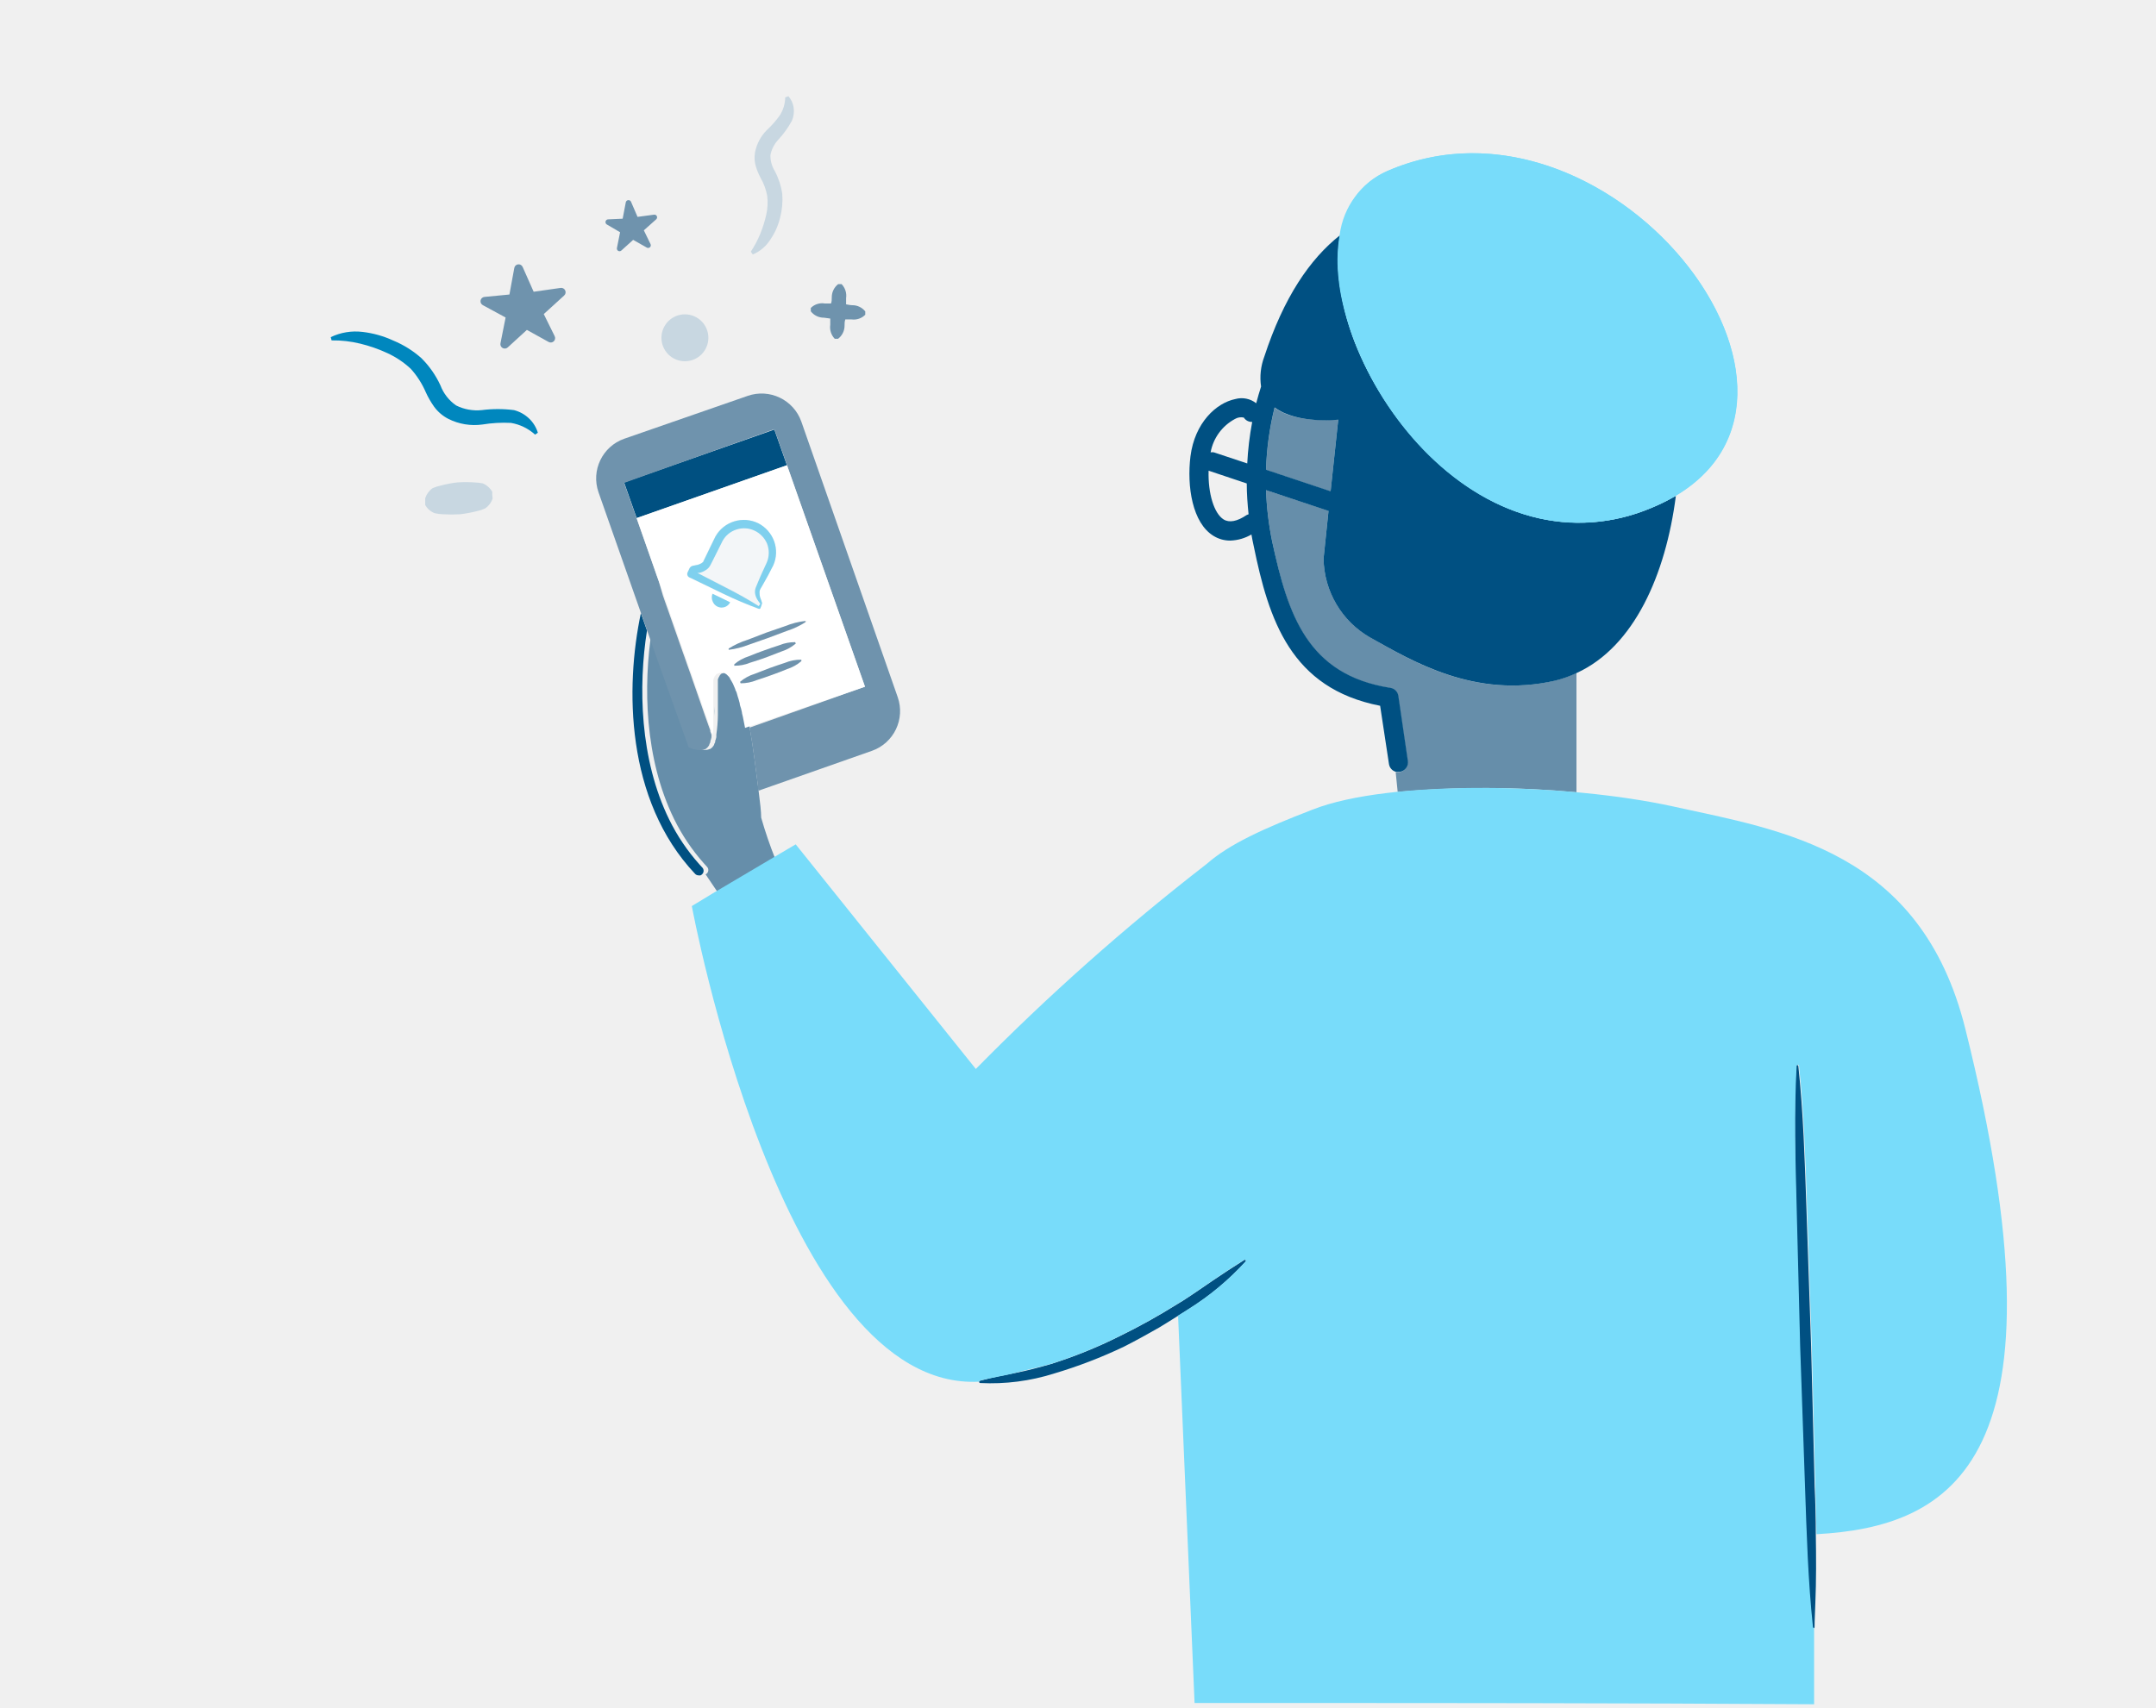
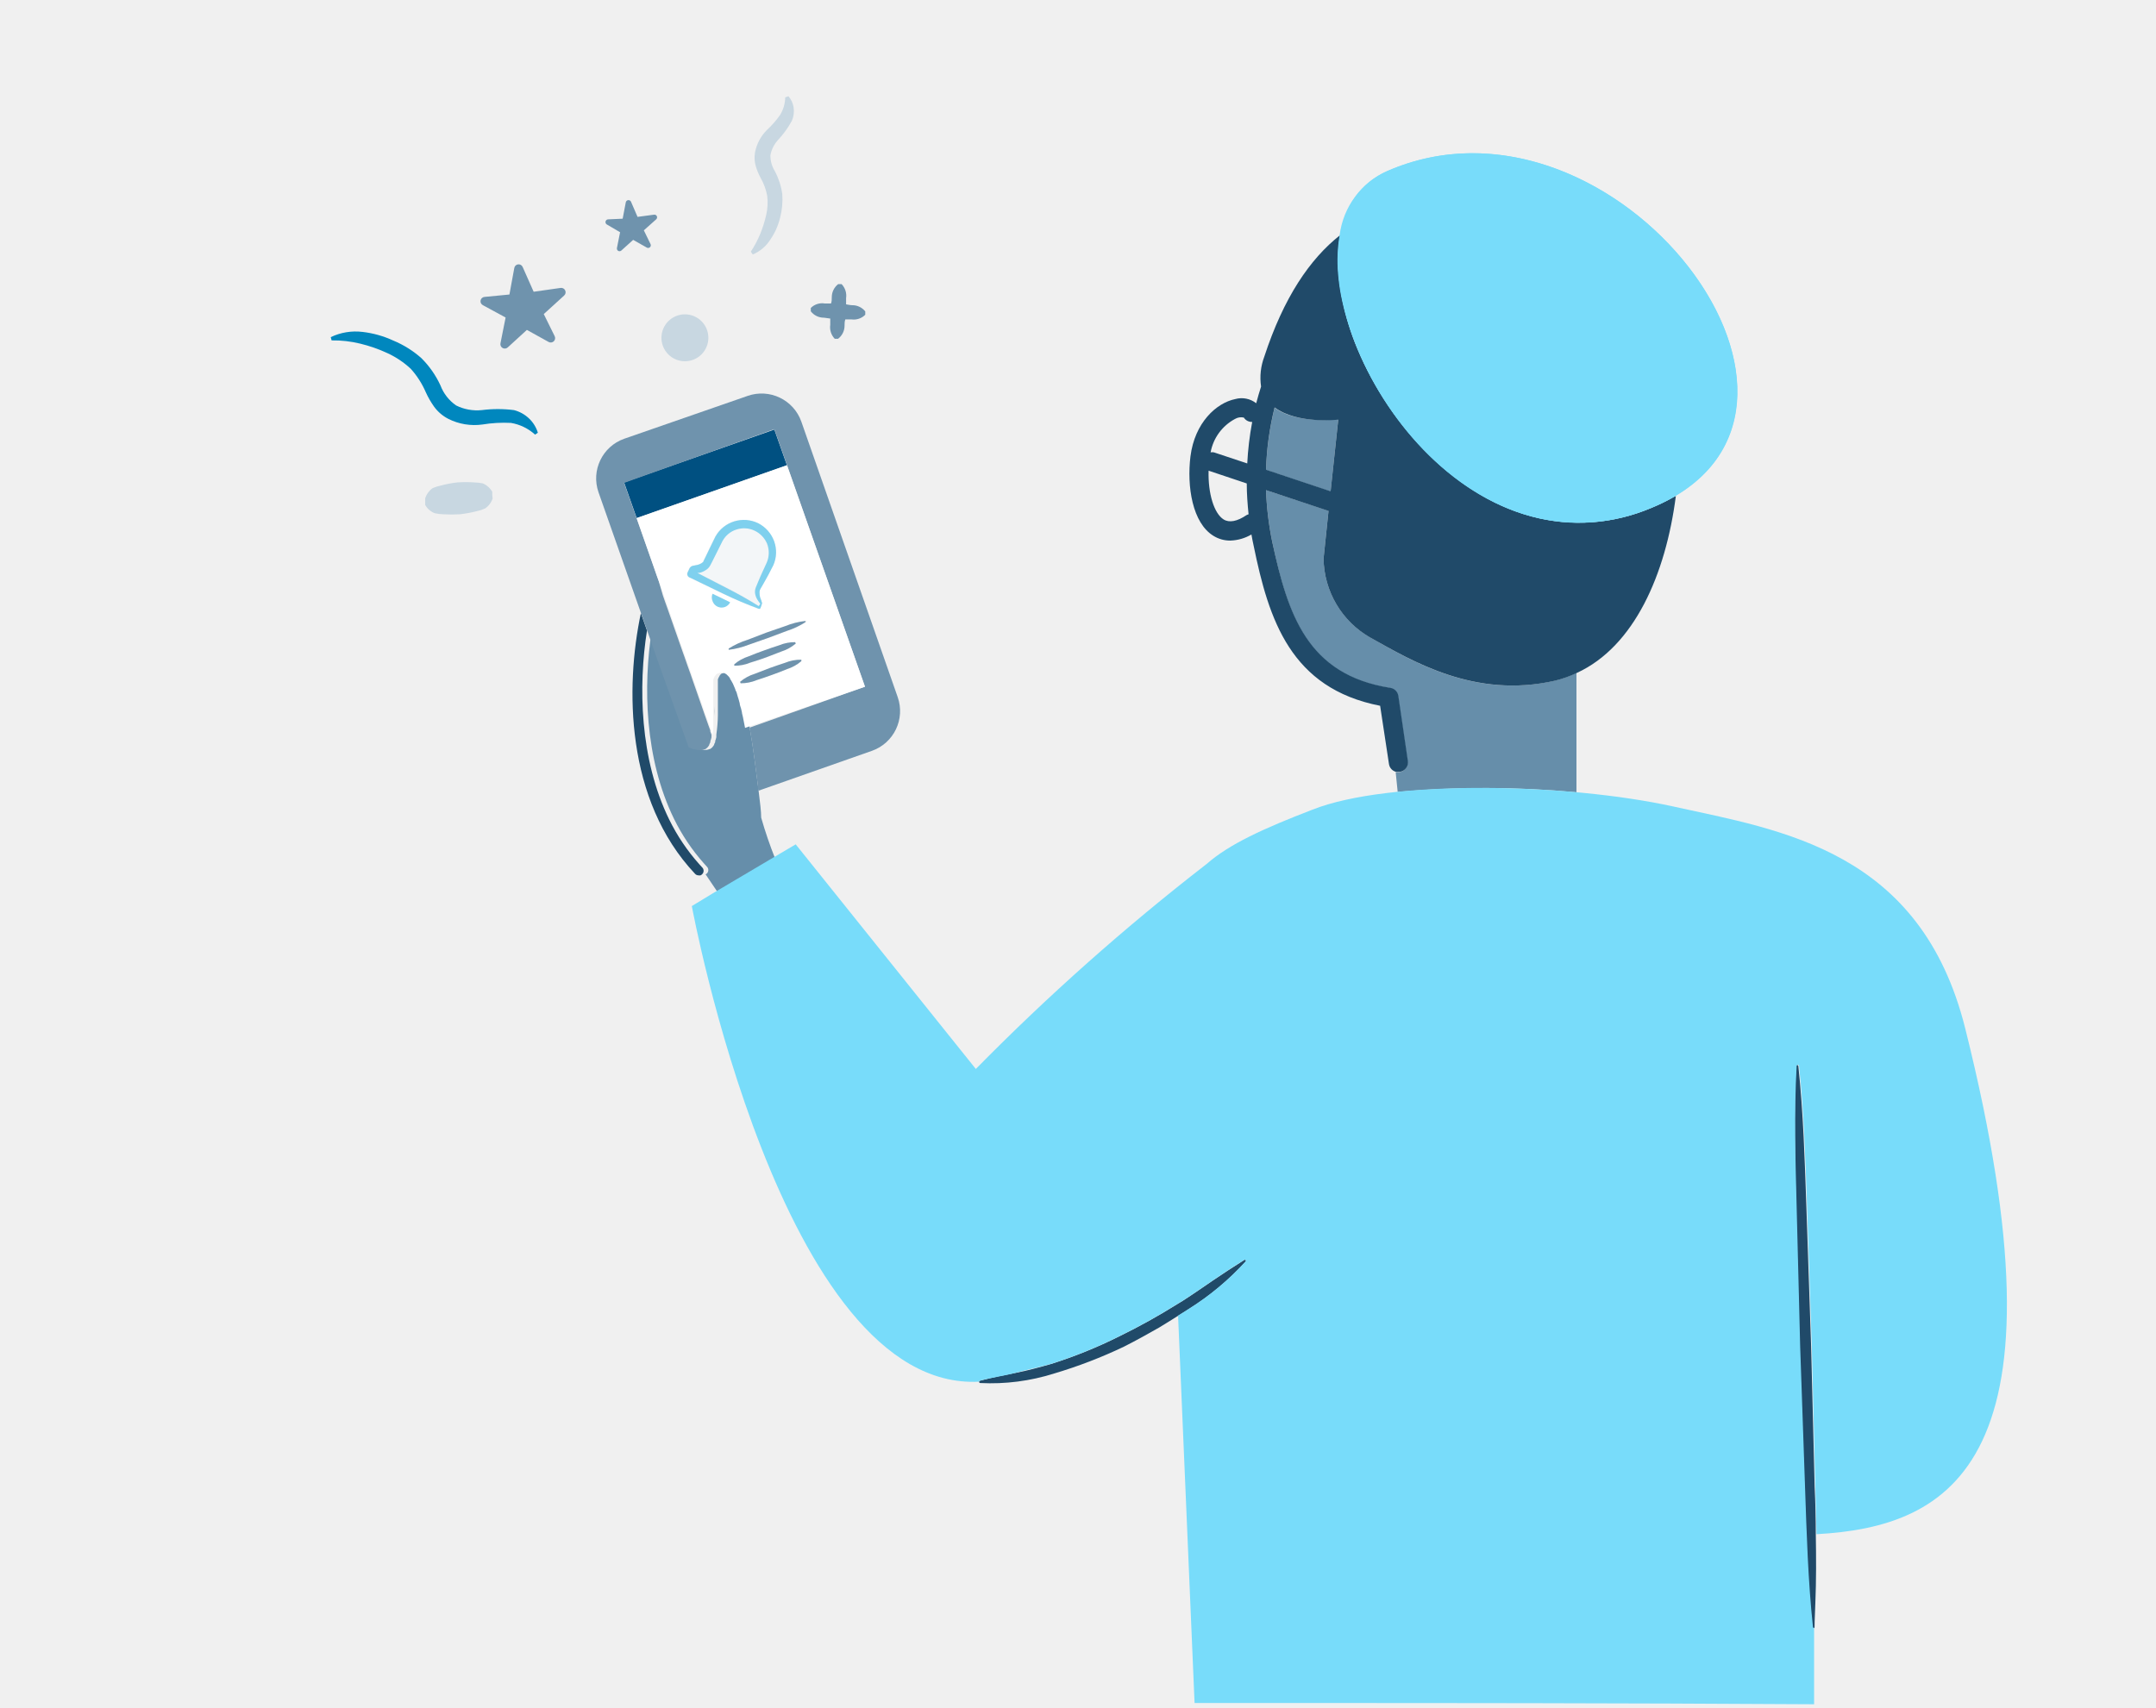
<svg xmlns="http://www.w3.org/2000/svg" viewBox="0 0 226 179">
  <defs>
-     <style>.cls-1{fill:none;}.cls-2{fill:#668eaa;}.cls-3{fill:#005082;}.cls-4{fill:#78dcfa;}.cls-5{fill:#c8d7e1;}.cls-6{fill:#6F93AD;}.cls-7{fill:#0087be;}.cls-8{fill:#005081;}.cls-9{fill:#fff;}.cls-10{fill:#7fd0ee;}.cls-11{fill:#f3f6f8;}</style>
+     <style>.cls-1{fill:none;}.cls-2{fill:#668eaa;}.cls-3{fill:#204A69;}.cls-4{fill:#78dcfa;}.cls-5{fill:#c8d7e1;}.cls-6{fill:#6F93AD;}.cls-7{fill:#0087be;}.cls-8{fill:#005081;}.cls-9{fill:#fff;}.cls-10{fill:#7fd0ee;}.cls-11{fill:#f3f6f8;}</style>
  </defs>
  <g id="Layer_15" data-name="Layer 15">
    <path class="cls-1" d="M130.74,48.62a32.08,32.08,0,0,1,.52-4.39,1,1,0,0,1-.88-.46,1.28,1.28,0,0,0-.93.15,5,5,0,0,0-2.55,3.5.84.84,0,0,1,.35,0Z" />
    <path class="cls-1" d="M126.69,49.38c-.07,2.39.54,4.48,1.57,5.11.59.37,1.41.22,2.42-.46a.9.9,0,0,1,.21-.08c-.11-1.08-.18-2.15-.19-3.23Z" />
    <path class="cls-2" d="M165.25,83.07V70.55a11.85,11.85,0,0,1-2.3.82c-8.39,1.93-15-2.09-19.33-4.54a9.7,9.7,0,0,1-4.88-8.27l.52-5-6.55-2.18a32.62,32.62,0,0,0,.65,5.42c1.59,7.57,3.61,14,12.35,15.35a1,1,0,0,1,.83.84l1,6.84a1,1,0,0,1-.84,1.13l-.15,0a1,1,0,0,1-.25,0l.21,2.07A102.58,102.58,0,0,1,165.25,83.07Z" />
    <path class="cls-2" d="M139.48,51.54l.8-7.58s-4.31.54-6.67-1.21a30.86,30.86,0,0,0-.9,6.53Z" />
    <path class="cls-3" d="M175.16,52.27a20,20,0,0,1-1.91.92l-.14.06a19.23,19.23,0,0,1-12.57.89C152,51.83,145.12,43.84,142,35.86A28.52,28.52,0,0,1,140.62,31a21.25,21.25,0,0,1-.31-2.29,15.92,15.92,0,0,1,.17-4.06c-3.2,2.52-5.93,6.57-7.95,12.74a6.29,6.29,0,0,0-.34,3.14c-.18.58-.36,1.16-.51,1.75a2.48,2.48,0,0,0-2.19-.44c-2,.41-4.25,2.48-4.7,6-.39,3.17.2,7,2.42,8.35a3.3,3.3,0,0,0,1.75.49,4.66,4.66,0,0,0,2.22-.64c.07.39.14.78.23,1.17C133,65,135.3,72.17,144.67,74l.93,6.13a1,1,0,0,0,.74.8,1,1,0,0,0,.25,0l.15,0a1,1,0,0,0,.84-1.13l-1-6.84a1,1,0,0,0-.83-.84C137,70.76,135,64.38,133.36,56.81a32.62,32.62,0,0,1-.65-5.42l6.55,2.18-.52,5a9.7,9.7,0,0,0,4.88,8.27C148,69.28,154.56,73.3,163,71.37a11.85,11.85,0,0,0,2.3-.82c6-2.76,9.31-10.31,10.37-18.55C175.47,52.09,175.32,52.19,175.16,52.27ZM130.68,54c-1,.68-1.83.83-2.42.46-1-.63-1.64-2.72-1.57-5.11l4,1.34c0,1.08.08,2.15.19,3.23A.9.9,0,0,0,130.68,54Zm.06-5.41-3.49-1.16a.84.84,0,0,0-.35,0,5,5,0,0,1,2.55-3.5,1.28,1.28,0,0,1,.93-.15,1,1,0,0,0,.88.46A32.08,32.08,0,0,0,130.74,48.62Zm8.74,2.92-6.77-2.26a30.86,30.86,0,0,1,.9-6.53C136,44.5,140.28,44,140.28,44Z" />
    <path class="cls-4" d="M145.43,17.93a8.5,8.5,0,0,0-5,6.69,15.92,15.92,0,0,0-.17,4.06,21.25,21.25,0,0,0,.31,2.29A28.52,28.52,0,0,0,142,35.86c3.09,8,9.93,16,18.51,18.28a19.23,19.23,0,0,0,12.57-.89l.14-.06a20,20,0,0,0,1.91-.92c.16-.08.31-.18.46-.27C194.54,40.82,168.37,7.94,145.43,17.93Z" />
    <path class="cls-4" d="M173.11,53.25c23.56-9.69-3.82-45.71-27.68-35.32C130.77,24.32,149.54,63,173.11,53.25Z" />
  </g>
  <g id="Layer_20" data-name="Layer 20">
    <path class="cls-5" d="M51.6,51.91l0-.35a2.07,2.07,0,0,0-1-.88,5.39,5.39,0,0,0-.89-.1,13.07,13.07,0,0,0-1.77,0,11.47,11.47,0,0,0-1.73.33,4.51,4.51,0,0,0-.86.27,2.09,2.09,0,0,0-.78,1.06l0,.35,0,.35a1.93,1.93,0,0,0,1,.87,4.51,4.51,0,0,0,.89.11,14.89,14.89,0,0,0,1.77,0A13.32,13.32,0,0,0,50,53.59a4,4,0,0,0,.85-.28,2,2,0,0,0,.79-1.05Z" />
    <path class="cls-6" d="M58.75,30.19l-2.81.4L54.79,28a.46.46,0,0,0-.88.1l-.51,2.78-2.6.25a.46.46,0,0,0-.18.87L53,33.29,52.46,36a.46.46,0,0,0,.77.42l2-1.83,2.27,1.26a.46.46,0,0,0,.64-.61L57,32.93,59.12,31A.46.46,0,0,0,58.75,30.19Z" />
    <path class="cls-5" d="M70.64,37.59a2.46,2.46,0,1,0-1-3.36A2.46,2.46,0,0,0,70.64,37.59Z" />
    <path class="cls-6" d="M89.33,32c-.21,0-.43-.06-.64-.09,0-.21,0-.43,0-.65a1.75,1.75,0,0,0-.47-1.47h-.36a1.74,1.74,0,0,0-.67,1.39c0,.21,0,.43-.08.64-.22,0-.43,0-.65,0a1.68,1.68,0,0,0-1.47.47l0,.17v.18a1.72,1.72,0,0,0,1.39.67l.65.09c0,.21,0,.43,0,.65a1.75,1.75,0,0,0,.47,1.47l.35,0a1.72,1.72,0,0,0,.68-1.39c0-.21,0-.43.08-.64h.65A1.69,1.69,0,0,0,90.7,33l0-.35A1.73,1.73,0,0,0,89.33,32Z" />
    <path class="cls-7" d="M53.88,43a13.24,13.24,0,0,0-3.38,0,4.89,4.89,0,0,1-2.69-.49,4.48,4.48,0,0,1-1.64-2.1,9.83,9.83,0,0,0-2-2.86,10.41,10.41,0,0,0-2.94-1.84A10.57,10.57,0,0,0,38,34.8a6,6,0,0,0-3.33.55l.09.34a11.79,11.79,0,0,1,3,.34,15.33,15.33,0,0,1,2.86,1,9.24,9.24,0,0,1,2.44,1.64,9,9,0,0,1,1.58,2.47,9.1,9.1,0,0,0,.87,1.51A4.26,4.26,0,0,0,47,43.92a6.1,6.1,0,0,0,3.56.59,14.09,14.09,0,0,1,3-.17,5,5,0,0,1,2.53,1.23l.29-.2a3.45,3.45,0,0,0-.92-1.49A3.58,3.58,0,0,0,53.88,43Z" />
    <path class="cls-6" d="M65,24.35,64.67,26a.28.28,0,0,0,.47.26l1.23-1.11,1.43.81a.28.28,0,0,0,.39-.37l-.7-1.44L68.78,23a.28.28,0,0,0-.23-.49l-1.72.23-.69-1.6a.29.29,0,0,0-.54.06l-.33,1.73L63.72,23a.29.29,0,0,0-.12.53Z" />
    <path class="cls-5" d="M79.7,24.5a11,11,0,0,1-1,1.89l.21.29a4,4,0,0,0,1.86-1.59,6.9,6.9,0,0,0,1-2.25A7.64,7.64,0,0,0,82,20.33a7.31,7.31,0,0,0-.78-2.39,3.05,3.05,0,0,1-.46-1.68,3.29,3.29,0,0,1,.81-1.6,9.76,9.76,0,0,0,1.44-2,2.55,2.55,0,0,0,.18-1.39,2.34,2.34,0,0,0-.54-1.18l-.34.12a3.67,3.67,0,0,1-.53,1.83,9.62,9.62,0,0,1-1.37,1.57A4.51,4.51,0,0,0,79.14,16a3.19,3.19,0,0,0,.1,1.48,6.75,6.75,0,0,0,.49,1.17,6,6,0,0,1,.69,1.87,5.84,5.84,0,0,1-.1,2A12.73,12.73,0,0,1,79.7,24.5Z" />
    <polygon class="cls-8" points="81.17 45.04 65.42 50.58 66.74 54.32 66.74 54.32 82.49 48.78 81.17 45.04" />
    <path class="cls-3" d="M190.34,160.89q0-2.5-.12-5l-.37-14.71-.5-14.7c-.17-4.91-.32-9.81-.84-14.7a.13.13,0,0,0-.12-.11.12.12,0,0,0-.13.12c-.23,4.91-.09,9.81,0,14.72l.37,14.7.51,14.71c.17,4.9.31,9.8.83,14.69a.13.13,0,0,0,.12.11h0a.12.12,0,0,0,.12-.12c0-.82.06-1.65.08-2.47C190.39,165.71,190.38,163.3,190.34,160.89Z" />
    <path class="cls-3" d="M130.58,132.12a.12.12,0,0,0-.17,0c-1.1.69-2.17,1.4-3.24,2.12s-2.11,1.46-3.19,2.15c-.18.12-.38.22-.56.34a65.66,65.66,0,0,1-6.14,3.41,48.92,48.92,0,0,1-7.09,2.87c-1.23.35-2.45.69-3.7.93s-2.5.49-3.77.83h0a.13.13,0,0,0-.09.11h0a.13.13,0,0,0,.12.13,22,22,0,0,0,7.75-1,50.12,50.12,0,0,0,7.31-2.81c1.25-.63,2.47-1.31,3.68-2,.67-.4,1.33-.82,2-1.24.36-.23.73-.44,1.08-.68a28.62,28.62,0,0,0,6-5A.12.12,0,0,0,130.58,132.12Z" />
  </g>
  <g id="Layer_19" data-name="Layer 19">
    <path class="cls-1" d="M75,72l0,.2Z" />
    <path class="cls-1" d="M75,72.37a1.64,1.64,0,0,0,0,.23A1.64,1.64,0,0,1,75,72.37Z" />
    <path class="cls-1" d="M75.09,71.68l0,.17Z" />
    <path class="cls-1" d="M75.68,70.56l-.06,0Z" />
    <path class="cls-1" d="M75,72.73c0,.09,0,.19,0,.28C75,72.92,75,72.82,75,72.73Z" />
    <path class="cls-1" d="M75.16,71.38l0,.15Z" />
    <path class="cls-1" d="M75.26,71.11l-.05.12Z" />
    <path class="cls-1" d="M74.92,74.08q0-.52,0-1,0,.5,0,1Z" />
    <path class="cls-1" d="M76.67,70.74a1.59,1.59,0,0,1,.29.33A1.59,1.59,0,0,0,76.67,70.74Z" />
    <path class="cls-1" d="M74.86,76c0,.17,0,.33,0,.49s0,.38-.07.55a15,15,0,0,0,.16-2h0C74.89,75.39,74.88,75.72,74.86,76Z" />
    <path class="cls-1" d="M74.7,77.22l0-.14h0Z" />
    <path class="cls-1" d="M75.45,70.77l.06-.07Z" />
    <path class="cls-1" d="M75.87,70.48a.86.86,0,0,1,.36,0A.86.86,0,0,0,75.87,70.48Z" />
    <path class="cls-1" d="M75.37,70.88s0,.07-.05.1S75.35,70.91,75.37,70.88Z" />
    <path class="cls-1" d="M77.54,72.19c-.08-.19-.15-.37-.23-.54C77.39,71.82,77.46,72,77.54,72.19Z" />
    <path class="cls-1" d="M78,73.7l-.12-.44Z" />
    <path class="cls-1" d="M77.81,73c-.06-.21-.13-.4-.2-.59C77.68,72.58,77.75,72.78,77.81,73Z" />
    <path class="cls-1" d="M78.35,75.12h0Z" />
    <polygon class="cls-1" points="81.17 45.04 65.42 50.58 66.74 54.32 66.74 54.32 82.49 48.78 81.17 45.04" />
    <path class="cls-1" d="M78.25,74.63l-.09-.38Z" />
    <path class="cls-1" d="M77.25,71.54a4.23,4.23,0,0,0-.25-.42A4.23,4.23,0,0,1,77.25,71.54Z" />
    <path class="cls-1" d="M76.61,70.68a.9.9,0,0,0-.32-.17A.9.9,0,0,1,76.61,70.68Z" />
    <path class="cls-2" d="M74.5,77.88l0-.06,0,.05Z" />
    <path class="cls-2" d="M74.67,77.36a2.34,2.34,0,0,1-.12.4A2.34,2.34,0,0,0,74.67,77.36Z" />
    <path class="cls-2" d="M73.54,78.74a2.16,2.16,0,0,1-.36,0A2.16,2.16,0,0,0,73.54,78.74Z" />
    <path class="cls-2" d="M74.15,78.43a1.08,1.08,0,0,1-.24.18A1.08,1.08,0,0,0,74.15,78.43Z" />
    <path class="cls-2" d="M73.85,78.64a.79.79,0,0,1-.26.08A.79.79,0,0,0,73.85,78.64Z" />
    <path class="cls-2" d="M73.09,78.72a2.37,2.37,0,0,1-.34-.08A2.37,2.37,0,0,0,73.09,78.72Z" />
    <path class="cls-2" d="M74.39,78.1a1.51,1.51,0,0,0,.11-.22h0A1.63,1.63,0,0,1,74.39,78.1Z" />
    <path class="cls-2" d="M74.36,78.16a1.89,1.89,0,0,1-.2.27A1.89,1.89,0,0,0,74.36,78.16Z" />
    <path class="cls-2" d="M72.63,78.6a5.12,5.12,0,0,1-.5-.22A5.12,5.12,0,0,0,72.63,78.6Z" />
    <path class="cls-3" d="M74.9,75.07h0c0-.33,0-.67,0-1h0C74.92,74.41,74.91,74.74,74.9,75.07Z" />
    <path class="cls-3" d="M73.59,90.93c-.11-.11-.2-.22-.3-.33a20.68,20.68,0,0,1-3.14-4.67c-3.1-6.32-3.25-14-2.33-19.82l-.32-.91-.32-.91C65.54,72,65.55,83.88,72.86,91.62a.48.48,0,0,0,.36.16.54.54,0,0,0,.21,0,.42.42,0,0,0,.14-.09A.5.5,0,0,0,73.59,90.93Z" />
    <path class="cls-2" d="M79.79,85.73v0c0-.68-.12-1.58-.27-2.81h0c0-.17,0-.31-.06-.49-.2-1.52-.47-3.89-.87-6.12-.07-.4-.15-.79-.23-1.17h0c0-.17-.07-.33-.1-.48l-.09-.38c0-.19-.09-.37-.14-.55l-.12-.44L77.81,73c-.06-.2-.13-.4-.2-.59s0-.13-.07-.2-.15-.37-.23-.54l-.06-.11a4.23,4.23,0,0,0-.25-.42s0,0,0-.05a1.59,1.59,0,0,0-.29-.33l-.06-.06a.9.9,0,0,0-.32-.17l-.06,0a.86.86,0,0,0-.36,0l-.19.08-.06,0a.48.48,0,0,0-.11.09l-.06.07-.08.11s0,.07-.05.1l-.06.13-.05.12a.88.88,0,0,1,0,.15l0,.15a.83.83,0,0,0,0,.15l0,.17c0,.06,0,.11,0,.16l0,.2c0,.05,0,.11,0,.16a1.64,1.64,0,0,0,0,.23.57.57,0,0,0,0,.13c0,.09,0,.19,0,.28v0q0,.5,0,1c0,.32,0,.66,0,1a15,15,0,0,1-.16,2h0l0,.14,0,.14h0a2.34,2.34,0,0,1-.12.4s0,0,0,.06l0,.06a1.51,1.51,0,0,1-.11.22l0,.06a1.89,1.89,0,0,1-.2.27h0a1.08,1.08,0,0,1-.24.18l-.06,0a.79.79,0,0,1-.26.08l0,0a2.16,2.16,0,0,1-.36,0l-.09,0a2.37,2.37,0,0,1-.34-.08l-.12,0a5.12,5.12,0,0,1-.5-.22h0l-.38-1.08h0l-3-8.4-.35-1-.3-.85-.33-.94c-.92,5.81-.77,13.5,2.33,19.82a20.68,20.68,0,0,0,3.14,4.67c.1.11.19.22.3.33a.5.5,0,0,1,0,.71.42.42,0,0,1-.14.09l1.31,1.94,6-3.55A44.47,44.47,0,0,1,79.79,85.73Z" />
    <path class="cls-6" d="M79.51,82.9h0c0-.16,0-.32-.07-.49C79.48,82.59,79.49,82.73,79.51,82.9Z" />
    <polygon class="cls-6" points="74.73 77.07 74.74 77.07 74.74 77.07 74.73 77.07" />
    <path class="cls-6" d="M94.1,73.09,84,44.21a4.42,4.42,0,0,0-5.63-2.7L65.44,46a4.41,4.41,0,0,0-2.7,5.62l4.44,12.63.32.91.32.91.33.94.3.85.35,1,3,8.4h0l.38,1.08h0a5.12,5.12,0,0,0,.5.22l.12,0a2.37,2.37,0,0,0,.34.08l.09,0a2.16,2.16,0,0,0,.36,0l0,0a.79.79,0,0,0,.26-.08l.06,0a1.08,1.08,0,0,0,.24-.18h0a1.89,1.89,0,0,0,.2-.27l0-.06a1.63,1.63,0,0,0,.11-.23l0-.05s0,0,0-.06a2.34,2.34,0,0,0,.12-.4h0l0-.14,0-.14h0l-.13-.35,0-.11-.17-.46-.31-.88-.18-.51-.19-.55-1-2.87-.21-.61-.33-.92-.31-.89-.19-.53-.35-1-1.24-3.54-.25-.7-.23-.66L69.07,61l-.25-.7-.24-.69-1.84-5.24h0l-1.32-3.74L81.17,45l1.32,3.74L90.67,72,78.58,76.29c.4,2.23.67,4.6.87,6.12,0,.17,0,.33.07.49l11.89-4.18A4.42,4.42,0,0,0,94.1,73.09Z" />
    <path class="cls-6" d="M79.45,82.41c-.2-1.52-.47-3.89-.87-6.12h0C79,78.52,79.25,80.89,79.45,82.41Z" />
    <polygon class="cls-6" points="74.67 77.36 74.67 77.36 74.67 77.36 74.67 77.36" />
    <path class="cls-6" d="M74.55,77.76s0,0,0,.06S74.54,77.78,74.55,77.76Z" />
    <path class="cls-6" d="M74.16,78.43h0Z" />
    <path class="cls-6" d="M73.91,78.61l-.06,0Z" />
    <path class="cls-6" d="M74.39,78.1l0,.06Z" />
    <path class="cls-6" d="M73.59,78.72l0,0Z" />
    <path class="cls-6" d="M72.75,78.64l-.12,0Z" />
    <path class="cls-6" d="M73.18,78.74l-.09,0Z" />
    <path class="cls-9" d="M82.49,48.78,66.74,54.32l1.84,5.24.24.69.25.7.54,1.54.23.66.25.7,1.24,3.54.35,1,.19.53.31.89.33.92.21.61,1,2.87.19.55.18.51.31.88.17.46,0,.11.13.35h0c0-.17.05-.36.07-.55s0-.32,0-.49,0-.64,0-1,0-.66,0-1,0-.69,0-1v0c0-.09,0-.19,0-.28a.57.57,0,0,1,0-.13,1.64,1.64,0,0,1,0-.23c0-.05,0-.11,0-.16l0-.2c0-.05,0-.1,0-.16l0-.17a.83.83,0,0,1,0-.15l0-.15a.88.88,0,0,0,0-.15l.05-.12.06-.13s0-.07.05-.1l.08-.11.06-.07a.48.48,0,0,1,.11-.09l.06,0,.19-.08a.86.86,0,0,1,.36,0l.06,0a.9.9,0,0,1,.32.17l.06.06a1.59,1.59,0,0,1,.29.33s0,0,0,.05a4.23,4.23,0,0,1,.25.42l.06.11c.08.17.15.35.23.54s0,.13.07.2.14.38.2.59l.09.28.12.44c0,.18.09.36.14.55l.09.38c0,.15.07.31.1.48h0c.08.38.16.77.23,1.17L90.67,72ZM72.37,60.61l-.14-.06a.4.4,0,0,1-.18-.54h0l.21-.45a.34.34,0,0,1,.08-.09.46.46,0,0,1,.21-.13h0l.55-.11a1.54,1.54,0,0,0,.38-.16c.13-.09.2-.15.23-.24l.25-.51c.34-.69.64-1.35,1-2.06a3.42,3.42,0,0,1,4.51-1.39,3.44,3.44,0,0,1,1.67,1.89,3.38,3.38,0,0,1-.09,2.5c-.34.71-.69,1.36-1.07,2l-.29.5a.73.73,0,0,0-.09.41,1.41,1.41,0,0,0,.07.5,4.43,4.43,0,0,1,.2.58,3.81,3.81,0,0,1-.17.51.14.14,0,0,1-.18.08h0c-1.25-.46-2.48-1-3.68-1.56Zm3.55,3A1,1,0,0,1,74.65,63a1,1,0,0,1,0-.77h0l1.79.89A1,1,0,0,1,75.92,63.65Zm.54,4.48,0-.07,0-.06a8.54,8.54,0,0,1,2-.92l2-.75,2-.69a7.8,7.8,0,0,1,2.1-.53l0,.12a8.26,8.26,0,0,1-1.95.92l-2,.75-2,.7A8.63,8.63,0,0,1,76.46,68.13ZM77,69.8l0-.15a4.28,4.28,0,0,1,1.5-.83c.53-.22,1.06-.41,1.59-.61s1.06-.38,1.61-.55a4.27,4.27,0,0,1,1.68-.33l.06.15a4.41,4.41,0,0,1-1.51.83l-1.58.61c-.54.19-1.07.38-1.61.55A4.32,4.32,0,0,1,77,69.8Zm5.49.35c-.52.22-1.05.41-1.58.61s-1.07.38-1.61.55a4.27,4.27,0,0,1-1.68.33l-.06-.15a4.23,4.23,0,0,1,1.51-.83l1.58-.61c.54-.19,1.07-.38,1.61-.55A4.28,4.28,0,0,1,84,69.17l0,.15A4.23,4.23,0,0,1,82.51,70.15Z" />
    <path class="cls-9" d="M76.29,70.51l-.06,0Z" />
    <path class="cls-9" d="M75.45,70.77l-.08.11Z" />
    <path class="cls-9" d="M75.87,70.48l-.19.08Z" />
    <path class="cls-9" d="M78.35,75.11c0-.17-.07-.33-.1-.48C78.28,74.78,78.32,74.94,78.35,75.11Z" />
    <path class="cls-9" d="M78.16,74.25c0-.19-.09-.37-.14-.55C78.07,73.88,78.11,74.06,78.16,74.25Z" />
    <path class="cls-9" d="M77.9,73.26,77.81,73Z" />
    <path class="cls-9" d="M77.61,72.39c0-.07,0-.13-.07-.2S77.59,72.32,77.61,72.39Z" />
    <path class="cls-9" d="M77,71.12s0,0,0-.05S77,71.11,77,71.12Z" />
    <path class="cls-9" d="M78.58,76.29h0c-.07-.4-.15-.79-.23-1.17C78.43,75.5,78.51,75.89,78.58,76.29Z" />
    <path class="cls-9" d="M77.31,71.65l-.06-.11Z" />
    <path class="cls-9" d="M75,72.21c0,.05,0,.11,0,.16S75,72.26,75,72.21Z" />
    <path class="cls-9" d="M76.61,70.68l.06.06Z" />
    <path class="cls-9" d="M75,72.6a.57.57,0,0,0,0,.13A.57.57,0,0,1,75,72.6Z" />
    <path class="cls-9" d="M75,73v0Z" />
    <path class="cls-9" d="M75.51,70.7a.48.48,0,0,1,.11-.09A.48.48,0,0,0,75.51,70.7Z" />
    <path class="cls-9" d="M75.06,71.85c0,.06,0,.11,0,.16S75.05,71.91,75.06,71.85Z" />
    <path class="cls-9" d="M75.13,71.53a.83.83,0,0,0,0,.15A.83.83,0,0,1,75.13,71.53Z" />
    <path class="cls-9" d="M75.21,71.23a.88.88,0,0,1,0,.15A.88.88,0,0,0,75.21,71.23Z" />
    <path class="cls-9" d="M75.32,71l-.06.13Z" />
    <path class="cls-6" d="M78.38,67.08a8.54,8.54,0,0,0-2,.92l0,.06,0,.07a8.63,8.63,0,0,0,2.1-.53l2-.7,2-.75a8.26,8.26,0,0,0,1.95-.92l0-.12a7.8,7.8,0,0,0-2.1.53l-2,.69Z" />
    <path class="cls-6" d="M80.32,68.92l1.58-.61a4.41,4.41,0,0,0,1.51-.83l-.06-.15a4.27,4.27,0,0,0-1.68.33c-.55.17-1.08.36-1.61.55s-1.06.39-1.59.61a4.28,4.28,0,0,0-1.5.83l0,.15a4.32,4.32,0,0,0,1.69-.33C79.25,69.3,79.78,69.11,80.32,68.92Z" />
    <path class="cls-6" d="M82.28,69.5c-.54.17-1.07.36-1.61.55l-1.58.61a4.23,4.23,0,0,0-1.51.83l.06.15a4.27,4.27,0,0,0,1.68-.33c.54-.17,1.08-.36,1.61-.55s1.06-.39,1.58-.61A4.23,4.23,0,0,0,84,69.32l0-.15A4.28,4.28,0,0,0,82.28,69.5Z" />
    <path class="cls-10" d="M74.7,62.26h0a1,1,0,0,0,0,.77,1,1,0,0,0,1.27.62,1,1,0,0,0,.57-.5Z" />
    <path class="cls-11" d="M79.53,63.5a1.77,1.77,0,0,1,.17-.24,5.14,5.14,0,0,1-.31-.44,1.77,1.77,0,0,1-.23-.59,1.27,1.27,0,0,1,.07-.69l.22-.53c.28-.7.62-1.4.92-2.06a2.63,2.63,0,0,0,0-1.93,2.66,2.66,0,0,0-1.3-1.42,2.55,2.55,0,0,0-1.9-.12,2.52,2.52,0,0,0-1.46,1.2l-1,2-.26.51a1.3,1.3,0,0,1-.54.57,1.89,1.89,0,0,1-.67.27l-.17,0,3.06,1.53C77.31,62.18,78.43,62.81,79.53,63.5Z" />
    <path class="cls-10" d="M81.15,56.75a3.44,3.44,0,0,0-1.67-1.89A3.42,3.42,0,0,0,75,56.25c-.36.71-.66,1.37-1,2.06l-.25.51c0,.09-.1.15-.23.24a1.54,1.54,0,0,1-.38.16l-.55.11h0a.46.46,0,0,0-.21.13.34.34,0,0,0-.08.09l-.21.45h0a.4.4,0,0,0,.18.54l.14.06,3.45,1.67c1.2.58,2.43,1.1,3.68,1.56h0a.14.14,0,0,0,.18-.08,3.81,3.81,0,0,0,.17-.51,4.43,4.43,0,0,0-.2-.58,1.41,1.41,0,0,1-.07-.5.73.73,0,0,1,.09-.41l.29-.5c.38-.66.73-1.31,1.07-2A3.38,3.38,0,0,0,81.15,56.75ZM80.37,59c-.3.66-.64,1.36-.92,2.06l-.22.53a1.27,1.27,0,0,0-.07.69,1.77,1.77,0,0,0,.23.59,5.14,5.14,0,0,0,.31.44,1.77,1.77,0,0,0-.17.24c-1.1-.69-2.22-1.32-3.37-1.9L73.1,60.07l.17,0a1.89,1.89,0,0,0,.67-.27,1.3,1.3,0,0,0,.54-.57l.26-.51,1-2a2.52,2.52,0,0,1,1.46-1.2,2.55,2.55,0,0,1,1.9.12A2.66,2.66,0,0,1,80.41,57,2.63,2.63,0,0,1,80.37,59Z" />
    <polygon class="cls-2" points="74.73 77.08 74.73 77.08 74.73 77.07 74.73 77.08" />
    <polygon class="cls-2" points="74.73 77.08 74.74 77.08 74.74 77.07 74.73 77.07 74.73 77.08" />
    <path class="cls-4" d="M206,107.82c-4.67-18.67-19.25-20.76-30.55-23.25s-29.89-2.84-37.87.32c-5.19,2-8.73,3.62-11.1,5.7h0a240.27,240.27,0,0,0-24.19,21.49L83.41,88.53l-2.7,1.59-6,3.55L72.52,95s9.38,50.92,30.1,49.87h0a.13.13,0,0,1,.09-.11h0c1.27-.34,2.53-.49,3.77-.83s2.47-.58,3.7-.93a48.92,48.92,0,0,0,7.09-2.87,65.66,65.66,0,0,0,6.14-3.41c.18-.12.38-.22.56-.34,1.08-.69,2.13-1.42,3.19-2.15s2.14-1.43,3.24-2.12a.12.12,0,0,1,.17,0,.12.12,0,0,1,0,.15,28.62,28.62,0,0,1-6,5c-.35.24-.72.45-1.08.68l1.73,40.62,14.25,0c8.83,0,30.69,0,50.69.13v-8h0a.13.13,0,0,1-.12-.11c-.52-4.89-.66-9.79-.83-14.69l-.51-14.71-.37-14.7c-.13-4.91-.27-9.81,0-14.72a.12.12,0,0,1,.13-.12.13.13,0,0,1,.12.11c.52,4.89.67,9.79.84,14.7l.5,14.7.37,14.71q.08,2.51.12,5C204.59,160.08,217.36,153.23,206,107.82Z" />
  </g>
</svg>
